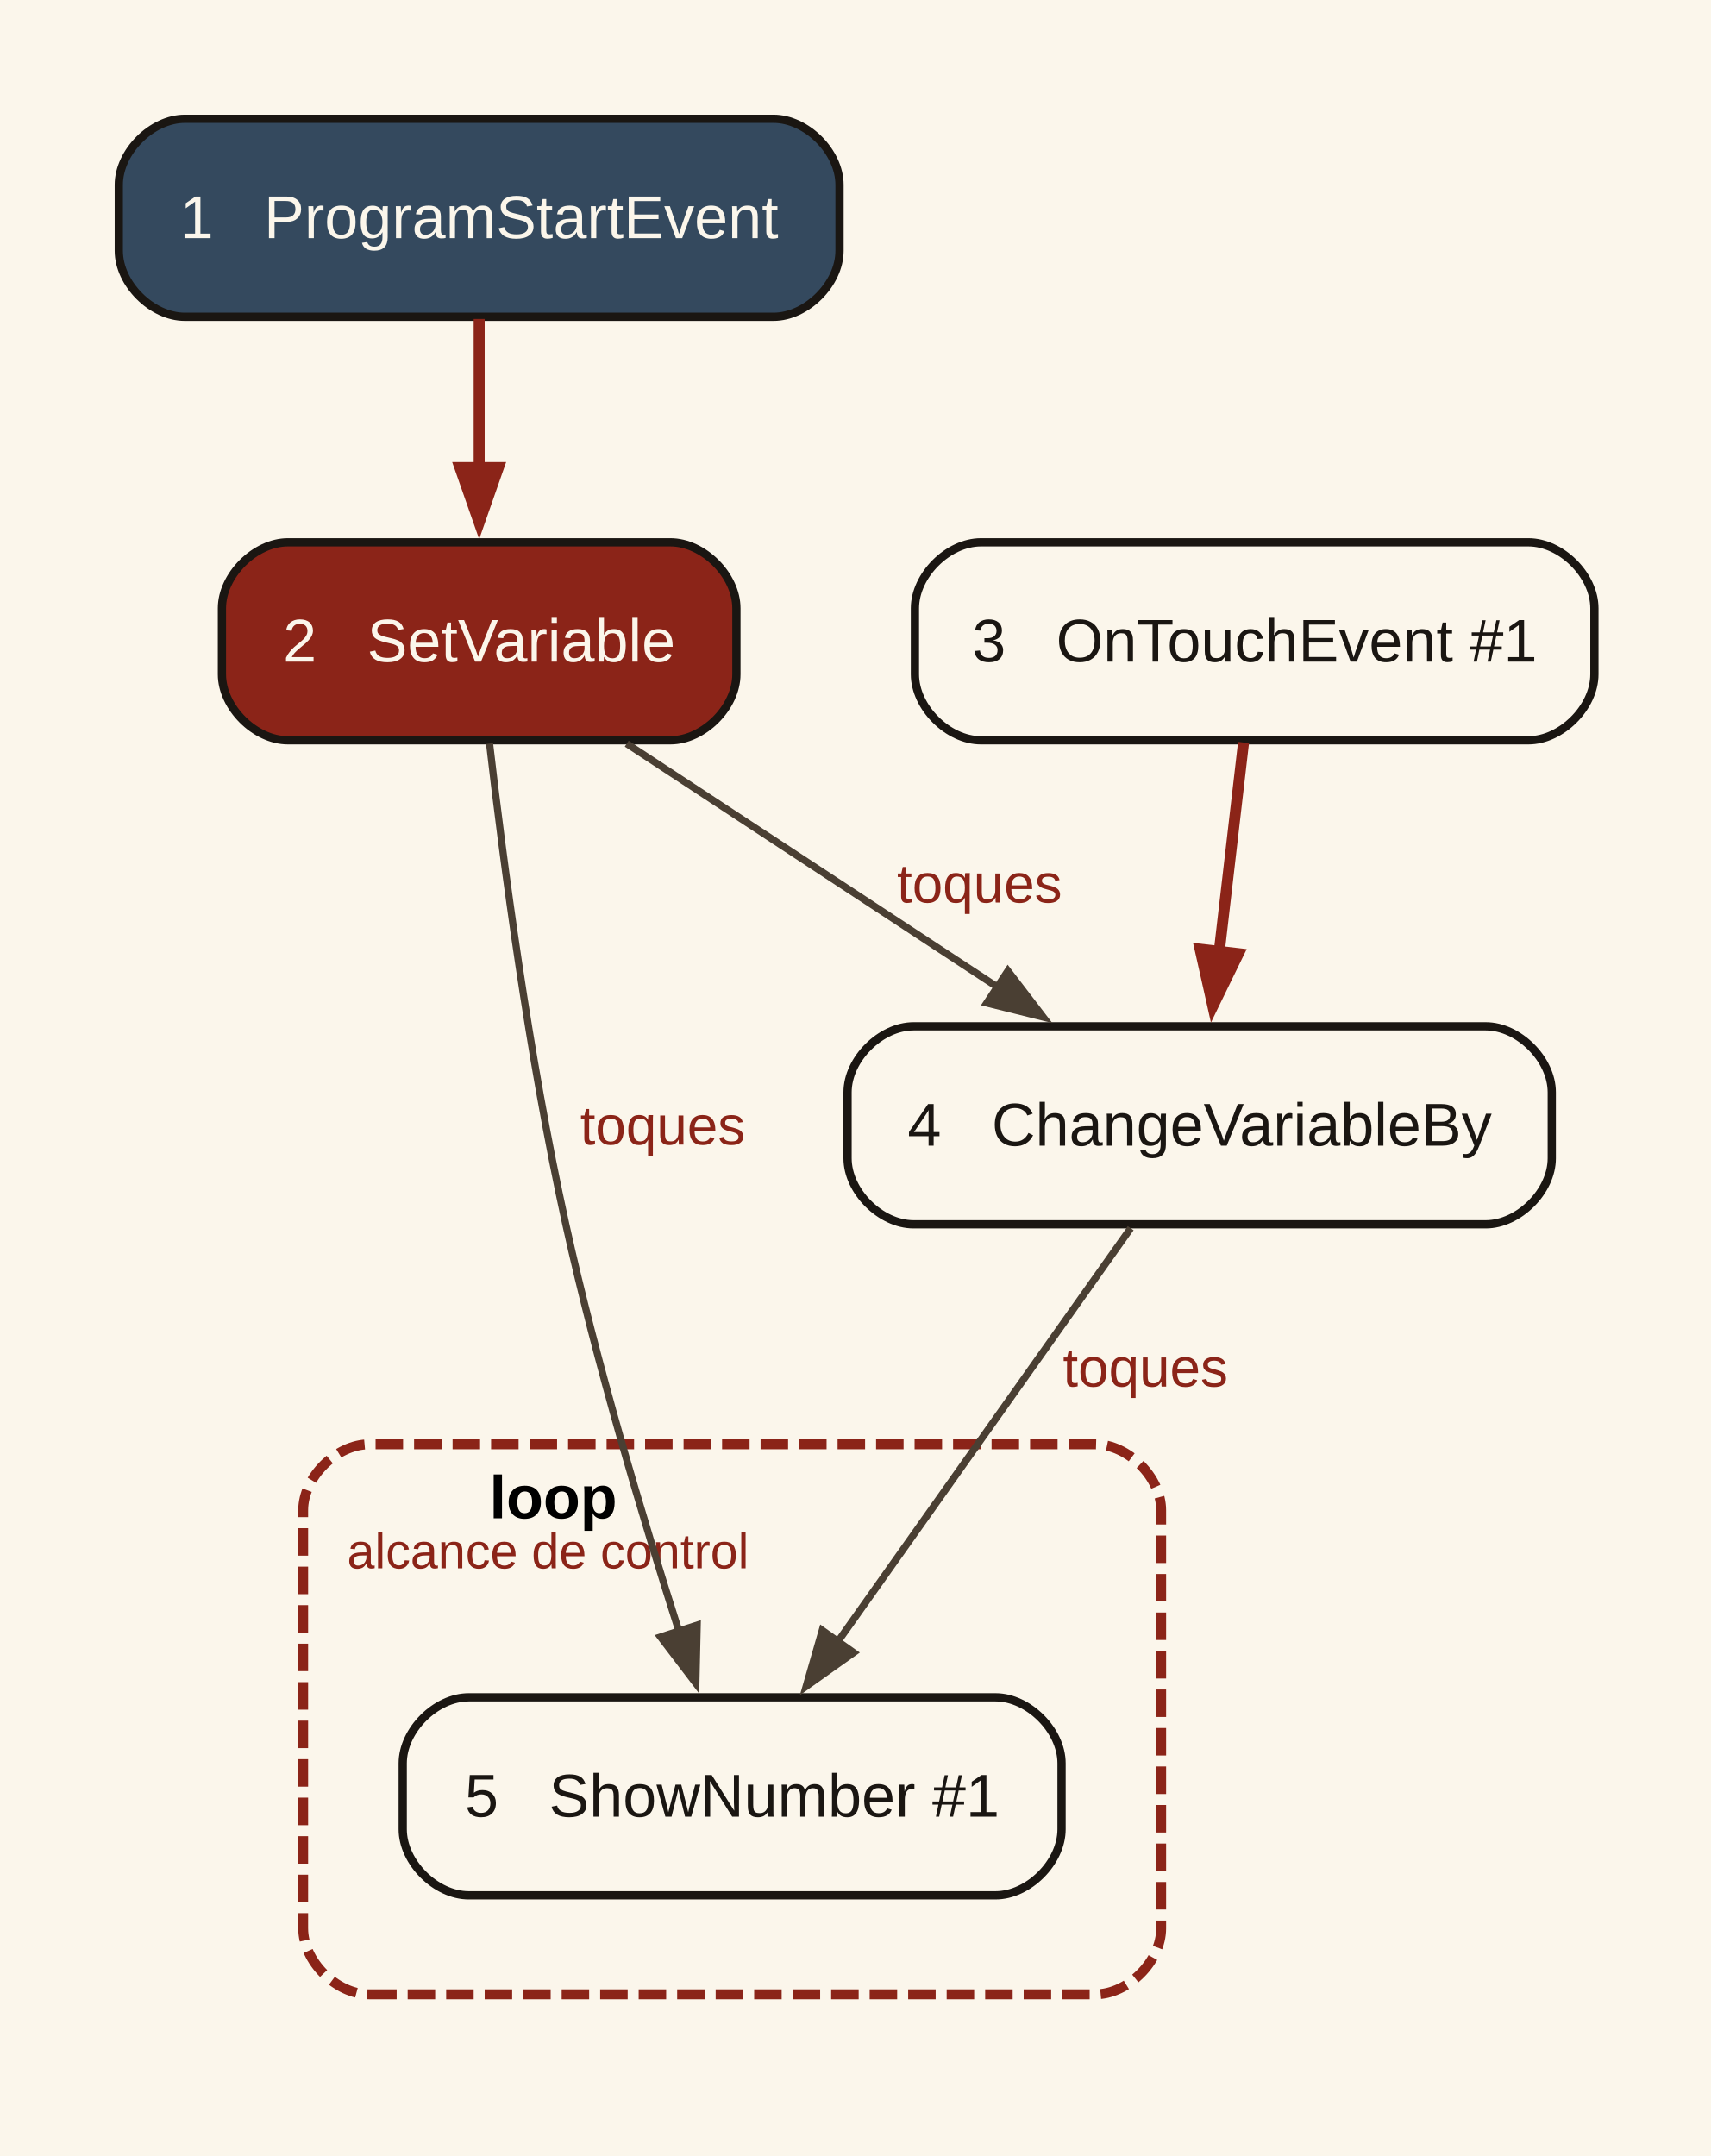
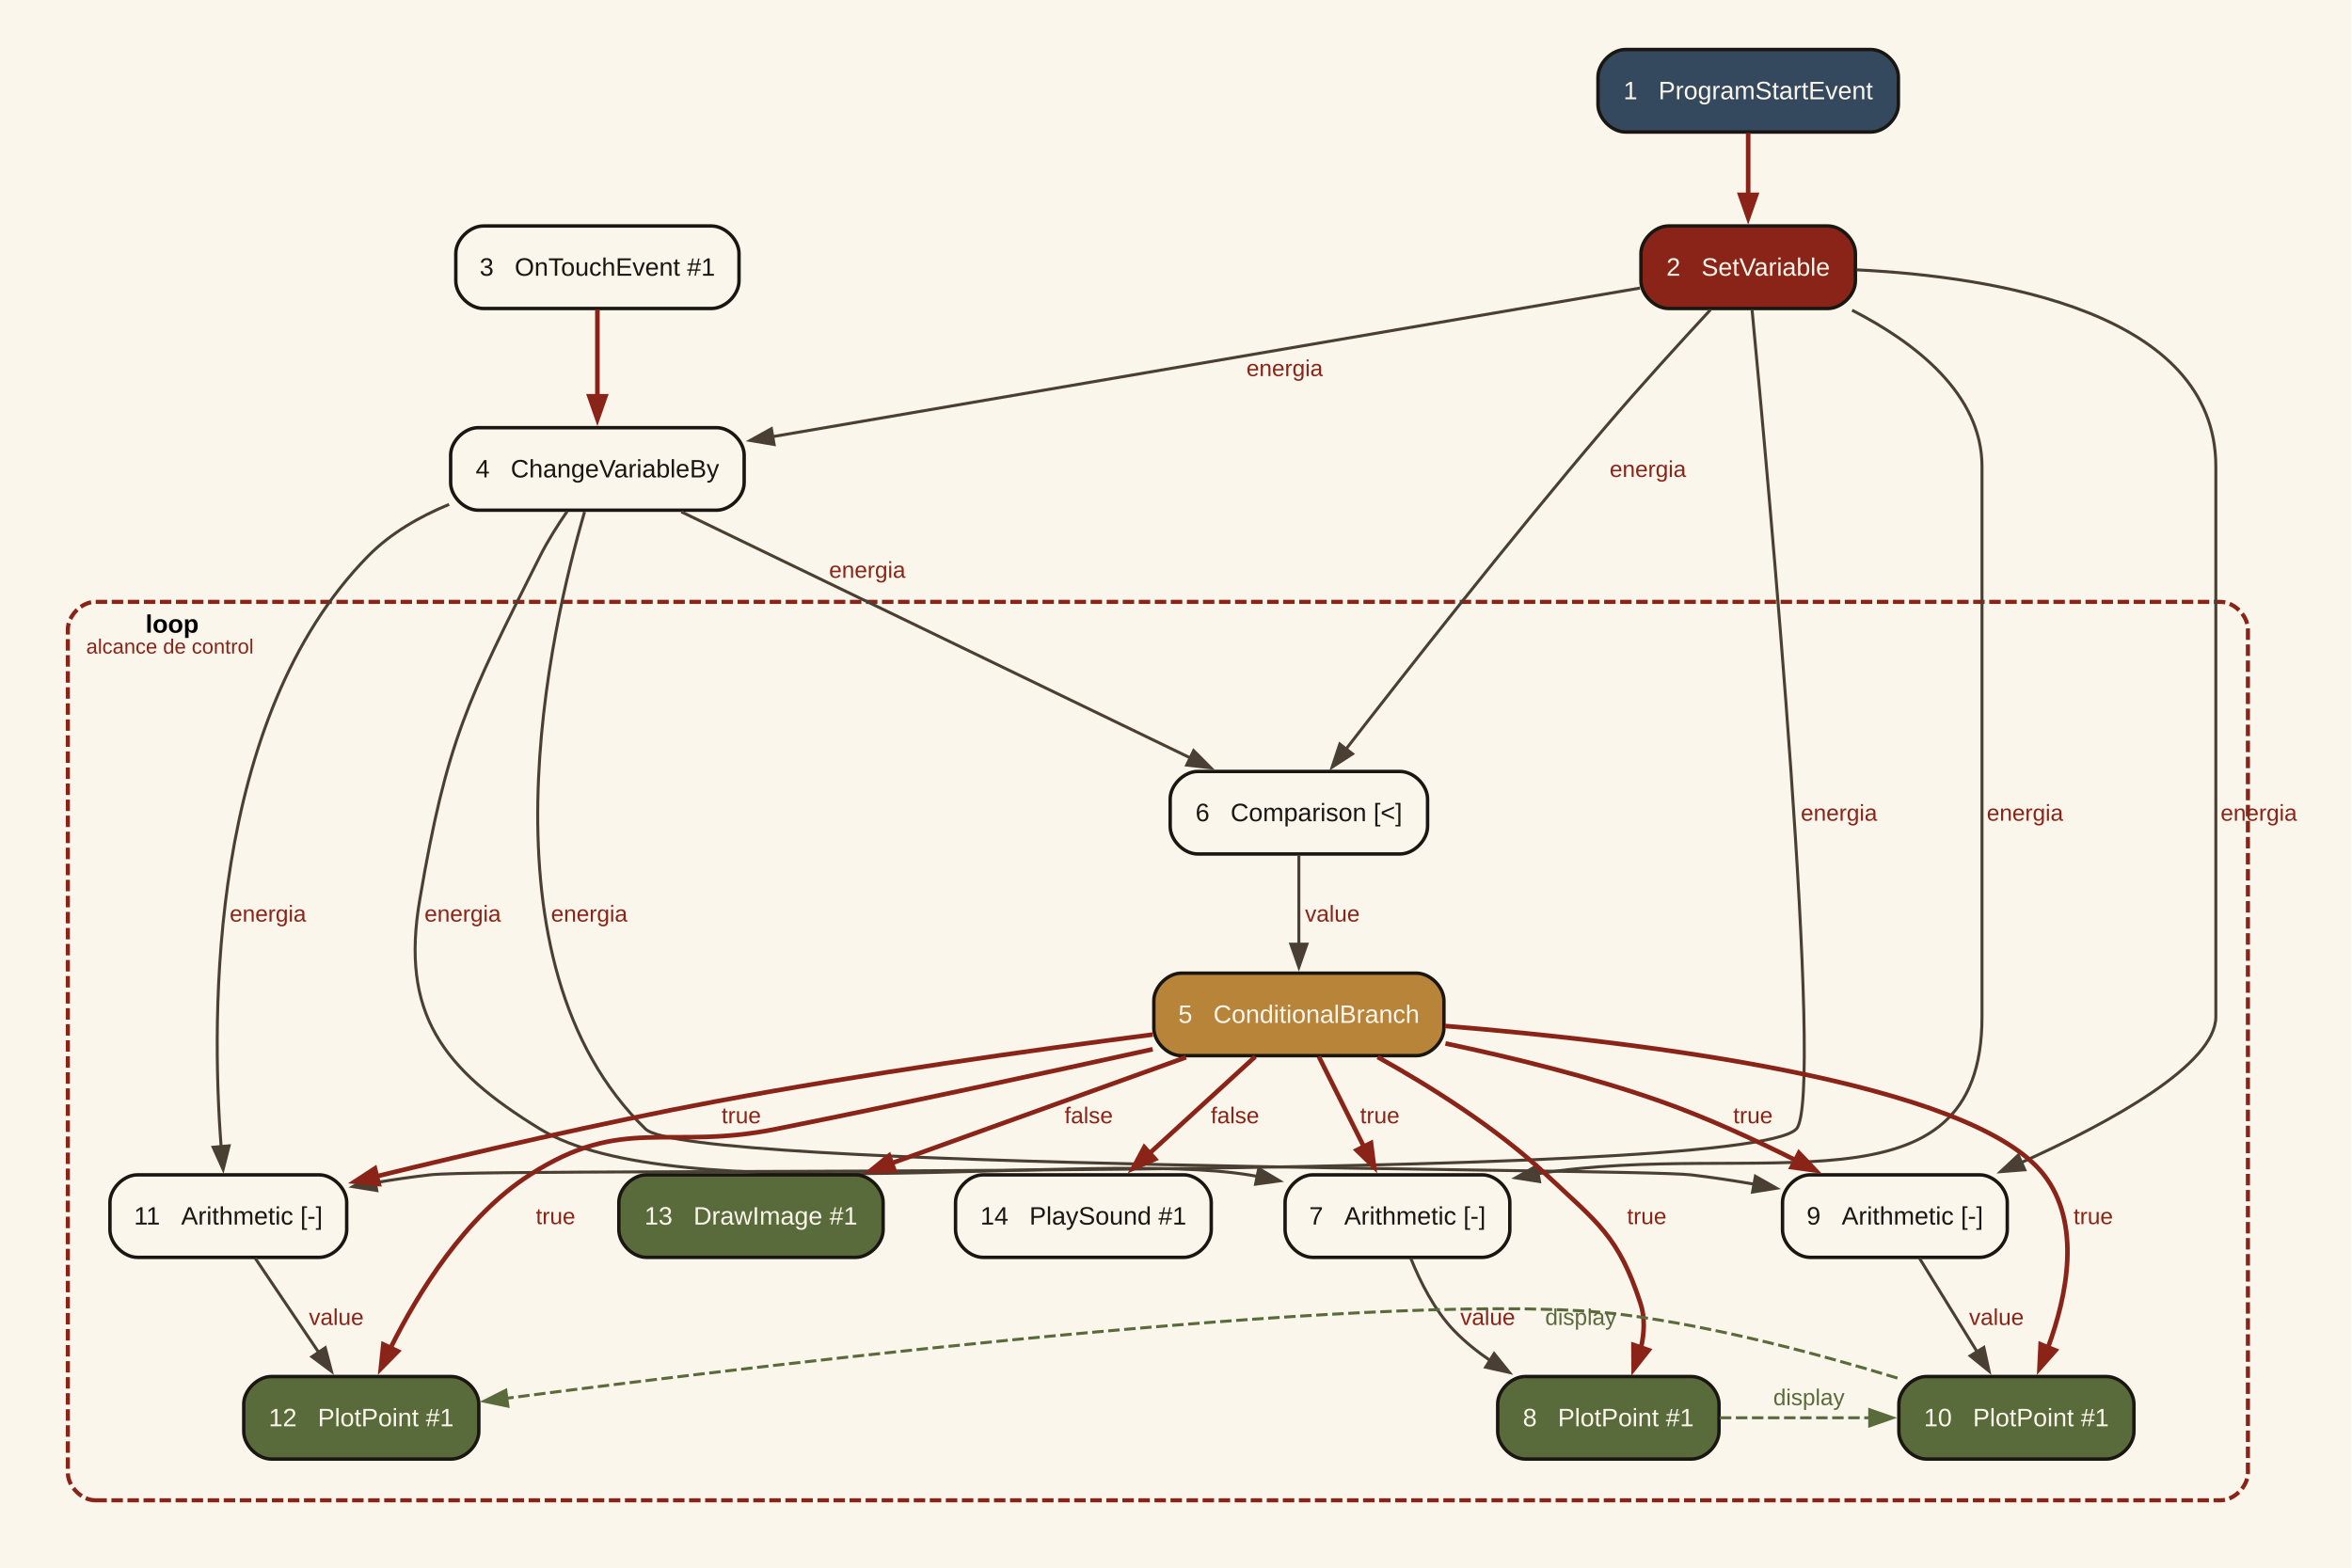
- <svg xmlns="http://www.w3.org/2000/svg" width="311pt" height="392pt" viewBox="0.00 0.00 311.00 392.00">
-   <g id="graph0" class="graph" transform="scale(1 1) rotate(0) translate(21.6 370.6)">
-     <polygon fill="#fbf6eb" stroke="none" points="-21.6,21.6 -21.6,-370.6 289.89,-370.6 289.89,21.6 -21.6,21.6" />
+ <svg xmlns="http://www.w3.org/2000/svg" width="1026pt" height="684pt" viewBox="0.00 0.00 1026.00 684.00">
+   <g id="graph0" class="graph" transform="scale(1 1) rotate(0) translate(21.6 662.6)">
+     <polygon fill="#fbf6eb" stroke="none" points="-21.6,21.6 -21.6,-662.6 1004.1,-662.6 1004.1,21.6 -21.6,21.6" />
    <g id="clust1" class="cluster">
-       <path fill="#fbf6eb" stroke="#8b2418" stroke-width="1.8" stroke-dasharray="5,2" d="M45.52,-8C45.52,-8 177.52,-8 177.52,-8 183.52,-8 189.52,-14 189.52,-20 189.52,-20 189.52,-96 189.52,-96 189.52,-102 183.52,-108 177.52,-108 177.52,-108 45.52,-108 45.52,-108 39.52,-108 33.52,-102 33.52,-96 33.52,-96 33.52,-20 33.52,-20 33.52,-14 39.52,-8 45.52,-8" />
-       <text xml:space="preserve" text-anchor="start" x="67.39" y="-94.55" font-family="Arial" font-weight="bold" font-size="11.00">loop</text>
-       <text xml:space="preserve" text-anchor="start" x="41.52" y="-85.45" font-family="Arial" font-size="9.00" fill="#8b2418">alcance de control</text>
+       <path fill="#fbf6eb" stroke="#8b2418" stroke-width="1.8" stroke-dasharray="5,2" d="M20,-8C20,-8 947,-8 947,-8 953,-8 959,-14 959,-20 959,-20 959,-388 959,-388 959,-394 953,-400 947,-400 947,-400 20,-400 20,-400 14,-400 8,-394 8,-388 8,-388 8,-20 8,-20 8,-14 14,-8 20,-8" />
+       <text xml:space="preserve" text-anchor="start" x="41.88" y="-386.55" font-family="Arial" font-weight="bold" font-size="11.00">loop</text>
+       <text xml:space="preserve" text-anchor="start" x="16" y="-377.45" font-family="Arial" font-size="9.00" fill="#8b2418">alcance de control</text>
    </g>
    <g id="node1" class="node">
-       <path fill="#34495e" stroke="#1a1612" stroke-width="1.5" d="M119.04,-349C119.04,-349 12,-349 12,-349 6,-349 0,-343 0,-337 0,-337 0,-325 0,-325 0,-319 6,-313 12,-313 12,-313 119.04,-313 119.04,-313 125.04,-313 131.04,-319 131.04,-325 131.04,-325 131.04,-337 131.04,-337 131.04,-343 125.04,-349 119.04,-349" />
-       <text xml:space="preserve" text-anchor="middle" x="65.52" y="-327.3" font-family="Arial" font-size="11.00" fill="#fbf6eb">1   ProgramStartEvent</text>
+       <path fill="#34495e" stroke="#1a1612" stroke-width="1.5" d="M794.52,-641C794.52,-641 687.48,-641 687.48,-641 681.48,-641 675.48,-635 675.48,-629 675.48,-629 675.48,-617 675.48,-617 675.48,-611 681.48,-605 687.48,-605 687.48,-605 794.52,-605 794.52,-605 800.52,-605 806.52,-611 806.52,-617 806.52,-617 806.52,-629 806.52,-629 806.52,-635 800.52,-641 794.52,-641" />
+       <text xml:space="preserve" text-anchor="middle" x="741" y="-619.3" font-family="Arial" font-size="11.00" fill="#fbf6eb">1   ProgramStartEvent</text>
    </g>
    <g id="node2" class="node">
-       <path fill="#8b2418" stroke="#1a1612" stroke-width="1.5" d="M100.29,-272C100.29,-272 30.75,-272 30.75,-272 24.75,-272 18.75,-266 18.75,-260 18.75,-260 18.75,-248 18.75,-248 18.75,-242 24.75,-236 30.75,-236 30.75,-236 100.29,-236 100.29,-236 106.29,-236 112.29,-242 112.29,-248 112.29,-248 112.29,-260 112.29,-260 112.29,-266 106.29,-272 100.29,-272" />
-       <text xml:space="preserve" text-anchor="middle" x="65.52" y="-250.3" font-family="Arial" font-size="11.00" fill="#fbf6eb">2   SetVariable</text>
+       <path fill="#8b2418" stroke="#1a1612" stroke-width="1.5" d="M775.77,-564C775.77,-564 706.23,-564 706.23,-564 700.23,-564 694.23,-558 694.23,-552 694.23,-552 694.23,-540 694.23,-540 694.23,-534 700.23,-528 706.23,-528 706.23,-528 775.77,-528 775.77,-528 781.77,-528 787.77,-534 787.77,-540 787.77,-540 787.77,-552 787.77,-552 787.77,-558 781.77,-564 775.77,-564" />
+       <text xml:space="preserve" text-anchor="middle" x="741" y="-542.3" font-family="Arial" font-size="11.00" fill="#fbf6eb">2   SetVariable</text>
    </g>
    <g id="edge1" class="edge">
-       <path fill="none" stroke="#8b2418" stroke-width="2" d="M65.52,-312.6C65.52,-304.52 65.52,-294.67 65.52,-285.42" />
-       <polygon fill="#8b2418" stroke="#8b2418" stroke-width="2" points="69.02,-285.59 65.52,-275.59 62.02,-285.59 69.02,-285.59" />
+       <path fill="none" stroke="#8b2418" stroke-width="2" d="M741,-604.6C741,-596.52 741,-586.67 741,-577.42" />
+       <polygon fill="#8b2418" stroke="#8b2418" stroke-width="2" points="744.5,-577.59 741,-567.59 737.5,-577.59 744.5,-577.59" />
    </g>
    <g id="node4" class="node">
-       <path fill="#fbf6eb" stroke="#1a1612" stroke-width="1.5" d="M248.54,-184C248.54,-184 144.5,-184 144.5,-184 138.5,-184 132.5,-178 132.5,-172 132.5,-172 132.5,-160 132.5,-160 132.5,-154 138.5,-148 144.5,-148 144.5,-148 248.54,-148 248.54,-148 254.54,-148 260.54,-154 260.54,-160 260.54,-160 260.54,-172 260.54,-172 260.54,-178 254.54,-184 248.54,-184" />
-       <text xml:space="preserve" text-anchor="middle" x="196.52" y="-162.3" font-family="Arial" font-size="11.00" fill="#1a1612">4   ChangeVariableBy</text>
+       <path fill="#fbf6eb" stroke="#1a1612" stroke-width="1.5" d="M291.02,-476C291.02,-476 186.98,-476 186.98,-476 180.98,-476 174.98,-470 174.98,-464 174.98,-464 174.98,-452 174.98,-452 174.98,-446 180.98,-440 186.98,-440 186.98,-440 291.02,-440 291.02,-440 297.02,-440 303.02,-446 303.02,-452 303.02,-452 303.02,-464 303.02,-464 303.02,-470 297.02,-476 291.02,-476" />
+       <text xml:space="preserve" text-anchor="middle" x="239" y="-454.3" font-family="Arial" font-size="11.00" fill="#1a1612">4   ChangeVariableBy</text>
    </g>
    <g id="edge2" class="edge">
-       <path fill="none" stroke="#4a3f33" stroke-width="1.3" d="M92.35,-235.39C111.86,-222.58 138.51,-205.08 159.97,-190.99" />
-       <polygon fill="#4a3f33" stroke="#4a3f33" stroke-width="1.3" points="161.65,-194.08 168.09,-185.67 157.8,-188.23 161.65,-194.08" />
-       <text xml:space="preserve" text-anchor="middle" x="156.49" y="-206.5" font-family="Arial" font-size="10.00" fill="#8b2418"> toques </text>
+       <path fill="none" stroke="#4a3f33" stroke-width="1.3" d="M693.77,-536.91C606.82,-522.01 420.68,-490.12 315.49,-472.1" />
+       <polygon fill="#4a3f33" stroke="#4a3f33" stroke-width="1.3" points="316.09,-468.66 305.64,-470.42 314.9,-475.55 316.09,-468.66" />
+       <text xml:space="preserve" text-anchor="middle" x="538.81" y="-498.5" font-family="Arial" font-size="10.00" fill="#8b2418"> energia </text>
+     </g>
+     <g id="node6" class="node">
+       <path fill="#fbf6eb" stroke="#1a1612" stroke-width="1.5" d="M589.14,-326C589.14,-326 500.86,-326 500.86,-326 494.86,-326 488.86,-320 488.86,-314 488.86,-314 488.86,-302 488.86,-302 488.86,-296 494.86,-290 500.86,-290 500.86,-290 589.14,-290 589.14,-290 595.14,-290 601.14,-296 601.14,-302 601.14,-302 601.14,-314 601.14,-314 601.14,-320 595.14,-326 589.14,-326" />
+       <text xml:space="preserve" text-anchor="middle" x="545" y="-304.3" font-family="Arial" font-size="11.00" fill="#1a1612">6   Comparison [&lt;]</text>
+     </g>
+     <g id="edge3" class="edge">
+       <path fill="none" stroke="#4a3f33" stroke-width="1.3" d="M724.51,-527.4C711.72,-513.61 693.69,-493.85 678.5,-476 637.11,-427.38 591.07,-368.7 565.31,-335.43" />
+       <polygon fill="#4a3f33" stroke="#4a3f33" stroke-width="1.3" points="568.39,-333.68 559.51,-327.91 562.85,-337.96 568.39,-333.68" />
+       <text xml:space="preserve" text-anchor="middle" x="697.25" y="-454.5" font-family="Arial" font-size="10.00" fill="#8b2418"> energia </text>
+     </g>
+     <g id="node7" class="node">
+       <path fill="#fbf6eb" stroke="#1a1612" stroke-width="1.5" d="M625.02,-150C625.02,-150 550.98,-150 550.98,-150 544.98,-150 538.98,-144 538.98,-138 538.98,-138 538.98,-126 538.98,-126 538.98,-120 544.98,-114 550.98,-114 550.98,-114 625.02,-114 625.02,-114 631.02,-114 637.02,-120 637.02,-126 637.02,-126 637.02,-138 637.02,-138 637.02,-144 631.02,-150 625.02,-150" />
+       <text xml:space="preserve" text-anchor="middle" x="588" y="-128.3" font-family="Arial" font-size="11.00" fill="#1a1612">7   Arithmetic [-]</text>
+     </g>
+     <g id="edge4" class="edge">
+       <path fill="none" stroke="#4a3f33" stroke-width="1.3" d="M786.33,-527.25C813.57,-513.29 843,-490.85 843,-459 843,-459 843,-459 843,-219 843,-129.45 744.45,-165.65 649.2,-150.47" />
+       <polygon fill="#4a3f33" stroke="#4a3f33" stroke-width="1.3" points="650.01,-147.06 639.55,-148.7 648.75,-153.94 650.01,-147.06" />
+       <text xml:space="preserve" text-anchor="middle" x="861.75" y="-304.5" font-family="Arial" font-size="10.00" fill="#8b2418"> energia </text>
+     </g>
+     <g id="node9" class="node">
+       <path fill="#fbf6eb" stroke="#1a1612" stroke-width="1.5" d="M842.02,-150C842.02,-150 767.98,-150 767.98,-150 761.98,-150 755.98,-144 755.98,-138 755.98,-138 755.98,-126 755.98,-126 755.98,-120 761.98,-114 767.98,-114 767.98,-114 842.02,-114 842.02,-114 848.02,-114 854.02,-120 854.02,-126 854.02,-126 854.02,-138 854.02,-138 854.02,-144 848.02,-150 842.02,-150" />
+       <text xml:space="preserve" text-anchor="middle" x="805" y="-128.3" font-family="Arial" font-size="11.00" fill="#1a1612">9   Arithmetic [-]</text>
+     </g>
+     <g id="edge5" class="edge">
+       <path fill="none" stroke="#4a3f33" stroke-width="1.3" d="M788.31,-544.87C848.58,-541.93 945,-526.65 945,-459 945,-459 945,-459 945,-219 945,-198.14 899.31,-173.05 860.13,-155.36" />
+       <polygon fill="#4a3f33" stroke="#4a3f33" stroke-width="1.3" points="861.66,-152.21 851.1,-151.38 858.83,-158.62 861.66,-152.21" />
+       <text xml:space="preserve" text-anchor="middle" x="963.75" y="-304.5" font-family="Arial" font-size="10.00" fill="#8b2418"> energia </text>
+     </g>
+     <g id="node11" class="node">
+       <path fill="#fbf6eb" stroke="#1a1612" stroke-width="1.5" d="M117.64,-150C117.64,-150 38.36,-150 38.36,-150 32.36,-150 26.36,-144 26.36,-138 26.36,-138 26.36,-126 26.36,-126 26.36,-120 32.36,-114 38.36,-114 38.36,-114 117.64,-114 117.64,-114 123.64,-114 129.64,-120 129.64,-126 129.64,-126 129.64,-138 129.64,-138 129.64,-144 123.64,-150 117.64,-150" />
+       <text xml:space="preserve" text-anchor="middle" x="78" y="-128.3" font-family="Arial" font-size="11.00" fill="#1a1612">11   Arithmetic [-]</text>
+     </g>
+     <g id="edge6" class="edge">
+       <path fill="none" stroke="#4a3f33" stroke-width="1.3" d="M742.68,-527.6C749.55,-455.46 774.58,-183.01 762,-170 738.97,-146.18 198.92,-153.71 166,-150 158.21,-149.12 150.07,-147.93 142.04,-146.58" />
+       <polygon fill="#4a3f33" stroke="#4a3f33" stroke-width="1.3" points="142.77,-143.16 132.31,-144.86 141.55,-150.05 142.77,-143.16" />
+       <text xml:space="preserve" text-anchor="middle" x="780.62" y="-304.5" font-family="Arial" font-size="10.00" fill="#8b2418"> energia </text>
+     </g>
+     <g id="node3" class="node">
+       <path fill="#fbf6eb" stroke="#1a1612" stroke-width="1.5" d="M288.77,-564C288.77,-564 189.23,-564 189.23,-564 183.23,-564 177.23,-558 177.23,-552 177.23,-552 177.23,-540 177.23,-540 177.23,-534 183.23,-528 189.23,-528 189.23,-528 288.77,-528 288.77,-528 294.77,-528 300.77,-534 300.77,-540 300.77,-540 300.77,-552 300.77,-552 300.77,-558 294.77,-564 288.77,-564" />
+       <text xml:space="preserve" text-anchor="middle" x="239" y="-542.3" font-family="Arial" font-size="11.00" fill="#1a1612">3   OnTouchEvent #1</text>
+     </g>
+     <g id="edge7" class="edge">
+       <path fill="none" stroke="#8b2418" stroke-width="2" d="M239,-527.6C239,-516.71 239,-502.39 239,-489.64" />
+       <polygon fill="#8b2418" stroke="#8b2418" stroke-width="2" points="242.5,-489.7 239,-479.7 235.5,-489.7 242.5,-489.7" />
+     </g>
+     <g id="edge8" class="edge">
+       <path fill="none" stroke="#4a3f33" stroke-width="1.3" d="M275.61,-439.29C331.13,-412.44 436.62,-361.42 497.83,-331.82" />
+       <polygon fill="#4a3f33" stroke="#4a3f33" stroke-width="1.3" points="499.1,-335.09 506.58,-327.58 496.05,-328.79 499.1,-335.09" />
+       <text xml:space="preserve" text-anchor="middle" x="356.73" y="-410.5" font-family="Arial" font-size="10.00" fill="#8b2418"> energia </text>
+     </g>
+     <g id="edge9" class="edge">
+       <path fill="none" stroke="#4a3f33" stroke-width="1.3" d="M225.82,-439.5C221.69,-433.52 217.34,-426.65 214,-420 182.3,-356.88 173.33,-339.63 161.5,-270 153.09,-220.51 171.17,-196.18 214,-170 272.71,-134.11 455.07,-160.98 523,-150 524.27,-149.8 525.54,-149.58 526.83,-149.35" />
+       <polygon fill="#4a3f33" stroke="#4a3f33" stroke-width="1.3" points="527.49,-152.78 536.6,-147.37 526.1,-145.92 527.49,-152.78" />
+       <text xml:space="preserve" text-anchor="middle" x="180.25" y="-260.5" font-family="Arial" font-size="10.00" fill="#8b2418"> energia </text>
+     </g>
+     <g id="edge10" class="edge">
+       <path fill="none" stroke="#4a3f33" stroke-width="1.3" d="M233.4,-439.25C218.66,-388.7 184.92,-242.92 260,-170 278.19,-152.33 690.81,-152.94 716,-150 725.01,-148.95 734.47,-147.51 743.73,-145.91" />
+       <polygon fill="#4a3f33" stroke="#4a3f33" stroke-width="1.3" points="744.15,-149.39 753.36,-144.16 742.9,-142.5 744.15,-149.39" />
+       <text xml:space="preserve" text-anchor="middle" x="235.43" y="-260.5" font-family="Arial" font-size="10.00" fill="#8b2418"> energia </text>
+     </g>
+     <g id="edge11" class="edge">
+       <path fill="none" stroke="#4a3f33" stroke-width="1.3" d="M174.31,-442.52C161.34,-437.18 148.73,-429.9 139,-420 69.47,-349.23 70.43,-220.02 74.87,-162.26" />
+       <polygon fill="#4a3f33" stroke="#4a3f33" stroke-width="1.3" points="78.34,-162.66 75.73,-152.39 71.37,-162.05 78.34,-162.66" />
+       <text xml:space="preserve" text-anchor="middle" x="95.28" y="-260.5" font-family="Arial" font-size="10.00" fill="#8b2418"> energia </text>
    </g>
    <g id="node5" class="node">
-       <path fill="#fbf6eb" stroke="#1a1612" stroke-width="1.5" d="M159.41,-62C159.41,-62 63.62,-62 63.62,-62 57.62,-62 51.62,-56 51.62,-50 51.62,-50 51.62,-38 51.62,-38 51.62,-32 57.62,-26 63.62,-26 63.62,-26 159.41,-26 159.41,-26 165.41,-26 171.41,-32 171.41,-38 171.41,-38 171.41,-50 171.41,-50 171.41,-56 165.41,-62 159.41,-62" />
-       <text xml:space="preserve" text-anchor="middle" x="111.52" y="-40.3" font-family="Arial" font-size="11.00" fill="#1a1612">5   ShowNumber #1</text>
+       <path fill="#b8843a" stroke="#1a1612" stroke-width="1.5" d="M596.27,-238C596.27,-238 493.73,-238 493.73,-238 487.73,-238 481.73,-232 481.73,-226 481.73,-226 481.73,-214 481.73,-214 481.73,-208 487.73,-202 493.73,-202 493.73,-202 596.27,-202 596.27,-202 602.27,-202 608.27,-208 608.27,-214 608.27,-214 608.27,-226 608.27,-226 608.27,-232 602.27,-238 596.27,-238" />
+       <text xml:space="preserve" text-anchor="middle" x="545" y="-216.3" font-family="Arial" font-size="11.00" fill="#fbf6eb">5   ConditionalBranch</text>
    </g>
-     <g id="edge3" class="edge">
-       <path fill="none" stroke="#4a3f33" stroke-width="1.3" d="M67.41,-235.4C69.84,-214.44 74.55,-178.42 81.27,-148 86.85,-122.71 95.29,-94.53 101.83,-74.05" />
-       <polygon fill="#4a3f33" stroke="#4a3f33" stroke-width="1.3" points="105.16,-75.13 104.92,-64.54 98.5,-72.97 105.16,-75.13" />
-       <text xml:space="preserve" text-anchor="middle" x="98.89" y="-162.5" font-family="Arial" font-size="10.00" fill="#8b2418"> toques </text>
+     <g id="edge12" class="edge">
+       <path fill="none" stroke="#8b2418" stroke-width="2" d="M553.7,-201.6C559.38,-190.25 566.92,-175.16 573.49,-162.02" />
+       <polygon fill="#8b2418" stroke="#8b2418" stroke-width="2" points="576.47,-163.89 577.81,-153.38 570.21,-160.76 576.47,-163.89" />
+       <text xml:space="preserve" text-anchor="middle" x="580.32" y="-172.5" font-family="Arial" font-size="10.00" fill="#8b2418"> true </text>
    </g>
-     <g id="node3" class="node">
-       <path fill="#fbf6eb" stroke="#1a1612" stroke-width="1.5" d="M256.29,-272C256.29,-272 156.75,-272 156.75,-272 150.75,-272 144.75,-266 144.75,-260 144.75,-260 144.75,-248 144.75,-248 144.75,-242 150.75,-236 156.75,-236 156.75,-236 256.29,-236 256.29,-236 262.29,-236 268.29,-242 268.29,-248 268.29,-248 268.29,-260 268.29,-260 268.29,-266 262.29,-272 256.29,-272" />
-       <text xml:space="preserve" text-anchor="middle" x="206.52" y="-250.3" font-family="Arial" font-size="11.00" fill="#1a1612">3   OnTouchEvent #1</text>
+     <g id="node8" class="node">
+       <path fill="#5a6b3b" stroke="#1a1612" stroke-width="1.5" d="M716.27,-62C716.27,-62 643.73,-62 643.73,-62 637.73,-62 631.73,-56 631.73,-50 631.73,-50 631.73,-38 631.73,-38 631.73,-32 637.73,-26 643.73,-26 643.73,-26 716.27,-26 716.27,-26 722.27,-26 728.27,-32 728.27,-38 728.27,-38 728.27,-50 728.27,-50 728.27,-56 722.27,-62 716.27,-62" />
+       <text xml:space="preserve" text-anchor="middle" x="680" y="-40.3" font-family="Arial" font-size="11.00" fill="#fbf6eb">8   PlotPoint #1</text>
    </g>
-     <g id="edge4" class="edge">
-       <path fill="none" stroke="#8b2418" stroke-width="2" d="M204.5,-235.6C203.22,-224.6 201.53,-210.08 200.04,-197.24" />
-       <polygon fill="#8b2418" stroke="#8b2418" stroke-width="2" points="203.56,-197.21 198.92,-187.68 196.6,-198.02 203.56,-197.21" />
+     <g id="edge13" class="edge">
+       <path fill="none" stroke="#8b2418" stroke-width="2" d="M579.4,-201.38C601.83,-188.89 630.94,-170.71 653,-150 675.49,-128.89 684.41,-123.32 694,-94 696.05,-87.73 695.72,-80.95 694.22,-74.49" />
+       <polygon fill="#8b2418" stroke="#8b2418" stroke-width="2" points="697.58,-73.52 691.03,-65.19 690.96,-75.79 697.58,-73.52" />
+       <text xml:space="preserve" text-anchor="middle" x="696.77" y="-128.5" font-family="Arial" font-size="10.00" fill="#8b2418"> true </text>
    </g>
-     <g id="edge5" class="edge">
-       <path fill="none" stroke="#4a3f33" stroke-width="1.3" d="M183.98,-147.29C169.9,-127.42 146.89,-94.94 130.59,-71.92" />
-       <polygon fill="#4a3f33" stroke="#4a3f33" stroke-width="1.3" points="133.61,-70.13 124.97,-63.99 127.9,-74.18 133.61,-70.13" />
-       <text xml:space="preserve" text-anchor="middle" x="186.65" y="-118.5" font-family="Arial" font-size="10.00" fill="#8b2418"> toques </text>
+     <g id="edge14" class="edge">
+       <path fill="none" stroke="#8b2418" stroke-width="2" d="M608.95,-207.33C638.07,-201.18 672.71,-192.68 703,-182 722.82,-175.01 743.88,-165.31 761.68,-156.39" />
+       <polygon fill="#8b2418" stroke="#8b2418" stroke-width="2" points="763.15,-159.57 770.46,-151.9 759.96,-153.34 763.15,-159.57" />
+       <text xml:space="preserve" text-anchor="middle" x="743.07" y="-172.5" font-family="Arial" font-size="10.00" fill="#8b2418"> true </text>
+     </g>
+     <g id="node10" class="node">
+       <path fill="#5a6b3b" stroke="#1a1612" stroke-width="1.5" d="M897.27,-62C897.27,-62 818.73,-62 818.73,-62 812.73,-62 806.73,-56 806.73,-50 806.73,-50 806.73,-38 806.73,-38 806.73,-32 812.73,-26 818.73,-26 818.73,-26 897.27,-26 897.27,-26 903.27,-26 909.27,-32 909.27,-38 909.27,-38 909.27,-50 909.27,-50 909.27,-56 903.27,-62 897.27,-62" />
+       <text xml:space="preserve" text-anchor="middle" x="858" y="-40.3" font-family="Arial" font-size="11.00" fill="#fbf6eb">10   PlotPoint #1</text>
+     </g>
+     <g id="edge15" class="edge">
+       <path fill="none" stroke="#8b2418" stroke-width="2" d="M608.73,-214.96C694.12,-208.04 838.6,-190.52 870,-150 886.42,-128.81 880.19,-97.59 871.81,-74.71" />
+       <polygon fill="#8b2418" stroke="#8b2418" stroke-width="2" points="875.06,-73.41 868.06,-65.46 868.57,-76.04 875.06,-73.41" />
+       <text xml:space="preserve" text-anchor="middle" x="891.52" y="-128.5" font-family="Arial" font-size="10.00" fill="#8b2418"> true </text>
+     </g>
+     <g id="edge16" class="edge">
+       <path fill="none" stroke="#8b2418" stroke-width="2" d="M481.22,-211.21C429.6,-204.54 355.12,-194.13 290.5,-182 240.59,-172.63 184.65,-159.63 142.69,-149.37" />
+       <polygon fill="#8b2418" stroke="#8b2418" stroke-width="2" points="143.63,-146 133.08,-147.01 141.96,-152.8 143.63,-146" />
+       <text xml:space="preserve" text-anchor="middle" x="301.75" y="-172.5" font-family="Arial" font-size="10.00" fill="#8b2418"> true </text>
+     </g>
+     <g id="node12" class="node">
+       <path fill="#5a6b3b" stroke="#1a1612" stroke-width="1.5" d="M175.27,-62C175.27,-62 96.73,-62 96.73,-62 90.73,-62 84.73,-56 84.73,-50 84.73,-50 84.73,-38 84.73,-38 84.73,-32 90.73,-26 96.73,-26 96.73,-26 175.27,-26 175.27,-26 181.27,-26 187.27,-32 187.27,-38 187.27,-38 187.27,-50 187.27,-50 187.27,-56 181.27,-62 175.27,-62" />
+       <text xml:space="preserve" text-anchor="middle" x="136" y="-40.3" font-family="Arial" font-size="11.00" fill="#fbf6eb">12   PlotPoint #1</text>
+     </g>
+     <g id="edge17" class="edge">
+       <path fill="none" stroke="#8b2418" stroke-width="2" d="M481.22,-204.8C435.55,-194.75 372.58,-181.14 317,-170 269.35,-160.45 250.36,-176.31 209.5,-150 181.3,-131.84 160.83,-98.67 148.76,-74.45" />
+       <polygon fill="#8b2418" stroke="#8b2418" stroke-width="2" points="151.95,-73.02 144.51,-65.47 145.62,-76.01 151.95,-73.02" />
+       <text xml:space="preserve" text-anchor="middle" x="220.75" y="-128.5" font-family="Arial" font-size="10.00" fill="#8b2418"> true </text>
+     </g>
+     <g id="node13" class="node">
+       <path fill="#5a6b3b" stroke="#1a1612" stroke-width="1.5" d="M351.64,-150C351.64,-150 260.36,-150 260.36,-150 254.36,-150 248.36,-144 248.36,-138 248.36,-138 248.36,-126 248.36,-126 248.36,-120 254.36,-114 260.36,-114 260.36,-114 351.64,-114 351.64,-114 357.64,-114 363.64,-120 363.64,-126 363.64,-126 363.64,-138 363.64,-138 363.64,-144 357.64,-150 351.64,-150" />
+       <text xml:space="preserve" text-anchor="middle" x="306" y="-128.3" font-family="Arial" font-size="11.00" fill="#fbf6eb">13   DrawImage #1</text>
+     </g>
+     <g id="edge18" class="edge">
+       <path fill="none" stroke="#8b2418" stroke-width="2" d="M495.77,-201.29C458.57,-187.9 407.29,-169.45 367.41,-155.1" />
+       <polygon fill="#8b2418" stroke="#8b2418" stroke-width="2" points="368.61,-151.81 358.02,-151.72 366.24,-158.4 368.61,-151.81" />
+       <text xml:space="preserve" text-anchor="middle" x="453.31" y="-172.5" font-family="Arial" font-size="10.00" fill="#8b2418"> false </text>
+     </g>
+     <g id="node14" class="node">
+       <path fill="#fbf6eb" stroke="#1a1612" stroke-width="1.5" d="M494.77,-150C494.77,-150 407.23,-150 407.23,-150 401.23,-150 395.23,-144 395.23,-138 395.23,-138 395.23,-126 395.23,-126 395.23,-120 401.23,-114 407.23,-114 407.23,-114 494.77,-114 494.77,-114 500.77,-114 506.77,-120 506.77,-126 506.77,-126 506.77,-138 506.77,-138 506.77,-144 500.77,-150 494.77,-150" />
+       <text xml:space="preserve" text-anchor="middle" x="451" y="-128.3" font-family="Arial" font-size="11.00" fill="#1a1612">14   PlaySound #1</text>
+     </g>
+     <g id="edge19" class="edge">
+       <path fill="none" stroke="#8b2418" stroke-width="2" d="M525.98,-201.6C512.69,-189.44 494.7,-172.99 479.68,-159.24" />
+       <polygon fill="#8b2418" stroke="#8b2418" stroke-width="2" points="482.29,-156.88 472.55,-152.72 477.57,-162.05 482.29,-156.88" />
+       <text xml:space="preserve" text-anchor="middle" x="517.13" y="-172.5" font-family="Arial" font-size="10.00" fill="#8b2418"> false </text>
+     </g>
+     <g id="edge20" class="edge">
+       <path fill="none" stroke="#4a3f33" stroke-width="1.3" d="M545,-289.6C545,-278.36 545,-263.47 545,-250.43" />
+       <polygon fill="#4a3f33" stroke="#4a3f33" stroke-width="1.3" points="548.5,-250.64 545,-240.64 541.5,-250.64 548.5,-250.64" />
+       <text xml:space="preserve" text-anchor="middle" x="559.62" y="-260.5" font-family="Arial" font-size="10.00" fill="#8b2418"> value </text>
+     </g>
+     <g id="edge21" class="edge">
+       <path fill="none" stroke="#4a3f33" stroke-width="1.3" d="M593.83,-113.55C597.9,-103.41 604.14,-90.91 612.75,-82 617.43,-77.15 622.89,-72.77 628.64,-68.86" />
+       <polygon fill="#4a3f33" stroke="#4a3f33" stroke-width="1.3" points="630.18,-72.03 636.82,-63.78 626.48,-66.08 630.18,-72.03" />
+       <text xml:space="preserve" text-anchor="middle" x="627.38" y="-84.5" font-family="Arial" font-size="10.00" fill="#8b2418"> value </text>
+     </g>
+     <g id="edge22" class="edge">
+       <path fill="none" stroke="#5a6b3b" stroke-width="1.3" stroke-dasharray="5,2" d="M728.64,-44C748.88,-44 772.64,-44 794.25,-44" />
+       <polygon fill="#5a6b3b" stroke="#5a6b3b" stroke-width="1.3" points="794.02,-47.5 804.02,-44 794.02,-40.5 794.02,-47.5" />
+       <text xml:space="preserve" text-anchor="middle" x="767.5" y="-49.5" font-family="Arial" font-size="10.00" fill="#5a6b3b"> display </text>
+     </g>
+     <g id="edge23" class="edge">
+       <path fill="none" stroke="#4a3f33" stroke-width="1.3" d="M815.73,-113.6C822.93,-101.9 832.59,-86.23 840.85,-72.82" />
+       <polygon fill="#4a3f33" stroke="#4a3f33" stroke-width="1.3" points="843.81,-74.7 846.08,-64.35 837.85,-71.02 843.81,-74.7" />
+       <text xml:space="preserve" text-anchor="middle" x="849.3" y="-84.5" font-family="Arial" font-size="10.00" fill="#8b2418"> value </text>
+     </g>
+     <g id="edge24" class="edge">
+       <path fill="none" stroke="#5a6b3b" stroke-width="1.3" stroke-dasharray="5,2" d="M806.11,-61.32C772.42,-71.64 727.31,-83.72 686.38,-89 593.69,-100.95 322.97,-68.6 199.14,-52.49" />
+       <polygon fill="#5a6b3b" stroke="#5a6b3b" stroke-width="1.3" points="199.95,-49.07 189.58,-51.24 199.04,-56.01 199.95,-49.07" />
+       <text xml:space="preserve" text-anchor="middle" x="668" y="-84.5" font-family="Arial" font-size="10.00" fill="#5a6b3b"> display </text>
+     </g>
+     <g id="edge25" class="edge">
+       <path fill="none" stroke="#4a3f33" stroke-width="1.3" d="M89.74,-113.6C97.7,-101.78 108.4,-85.92 117.5,-72.43" />
+       <polygon fill="#4a3f33" stroke="#4a3f33" stroke-width="1.3" points="120.29,-74.55 122.98,-64.3 114.49,-70.64 120.29,-74.55" />
+       <text xml:space="preserve" text-anchor="middle" x="125.1" y="-84.5" font-family="Arial" font-size="10.00" fill="#8b2418"> value </text>
    </g>
  </g>
</svg>
